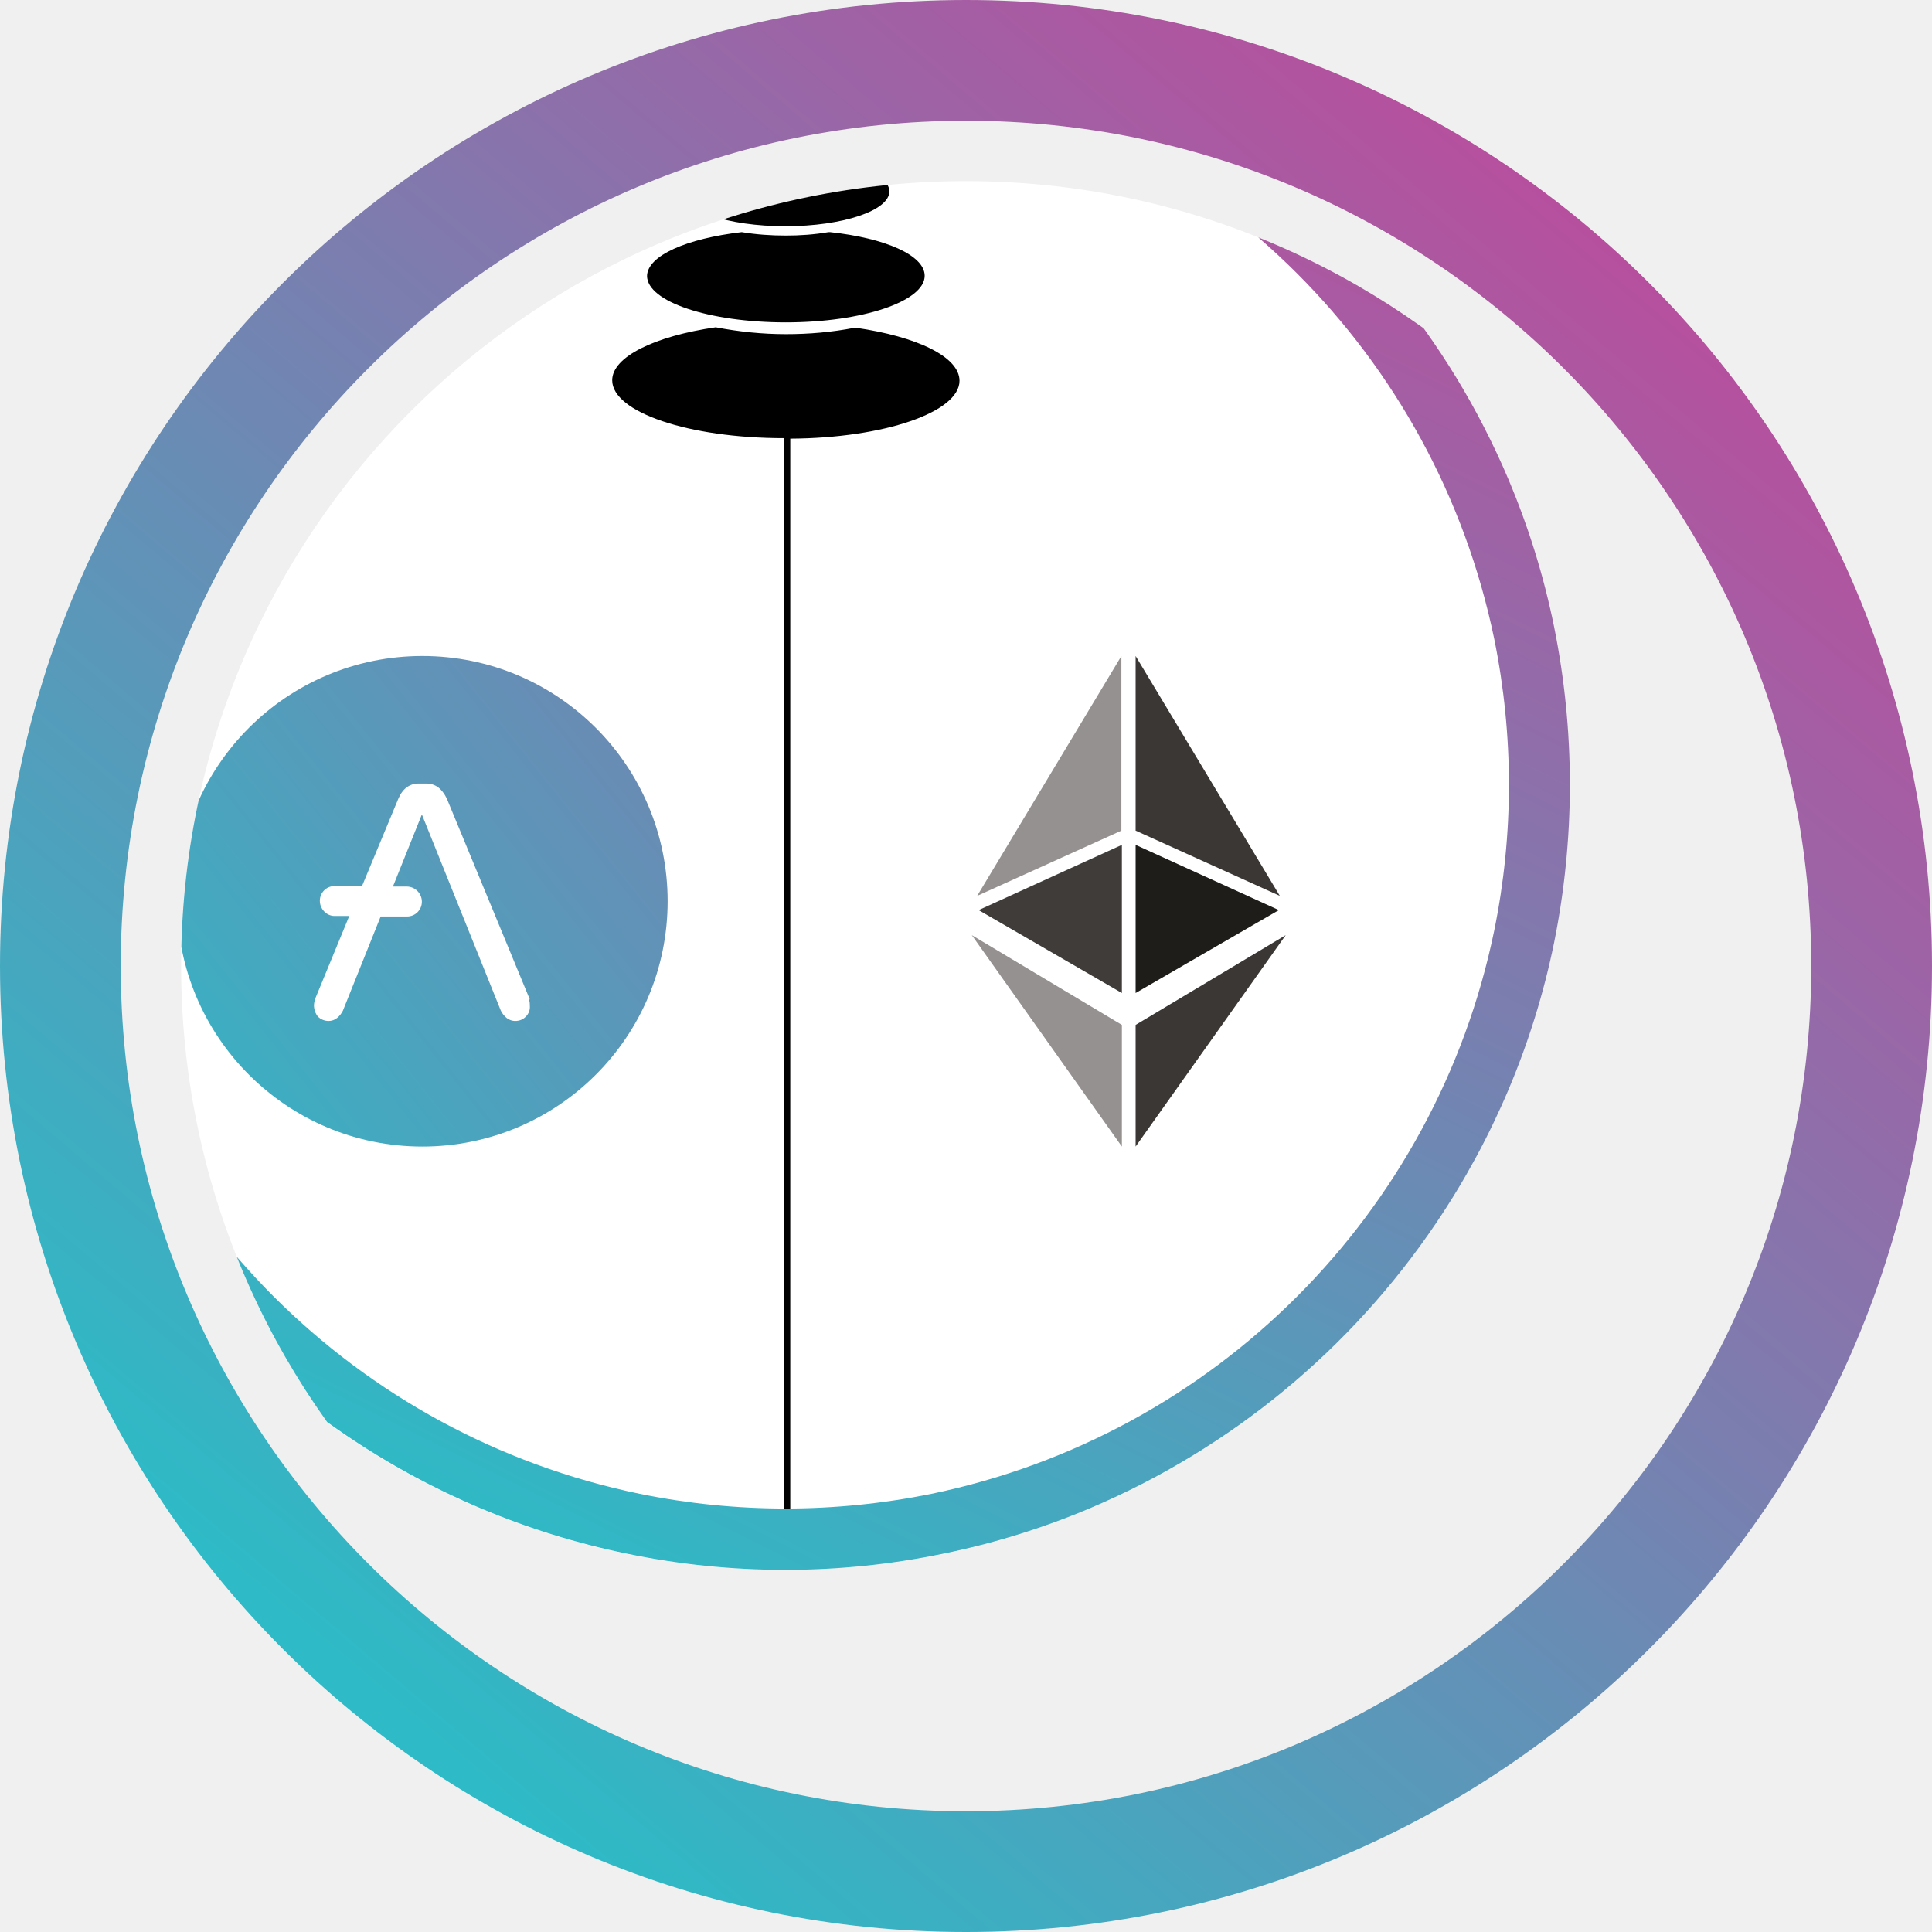
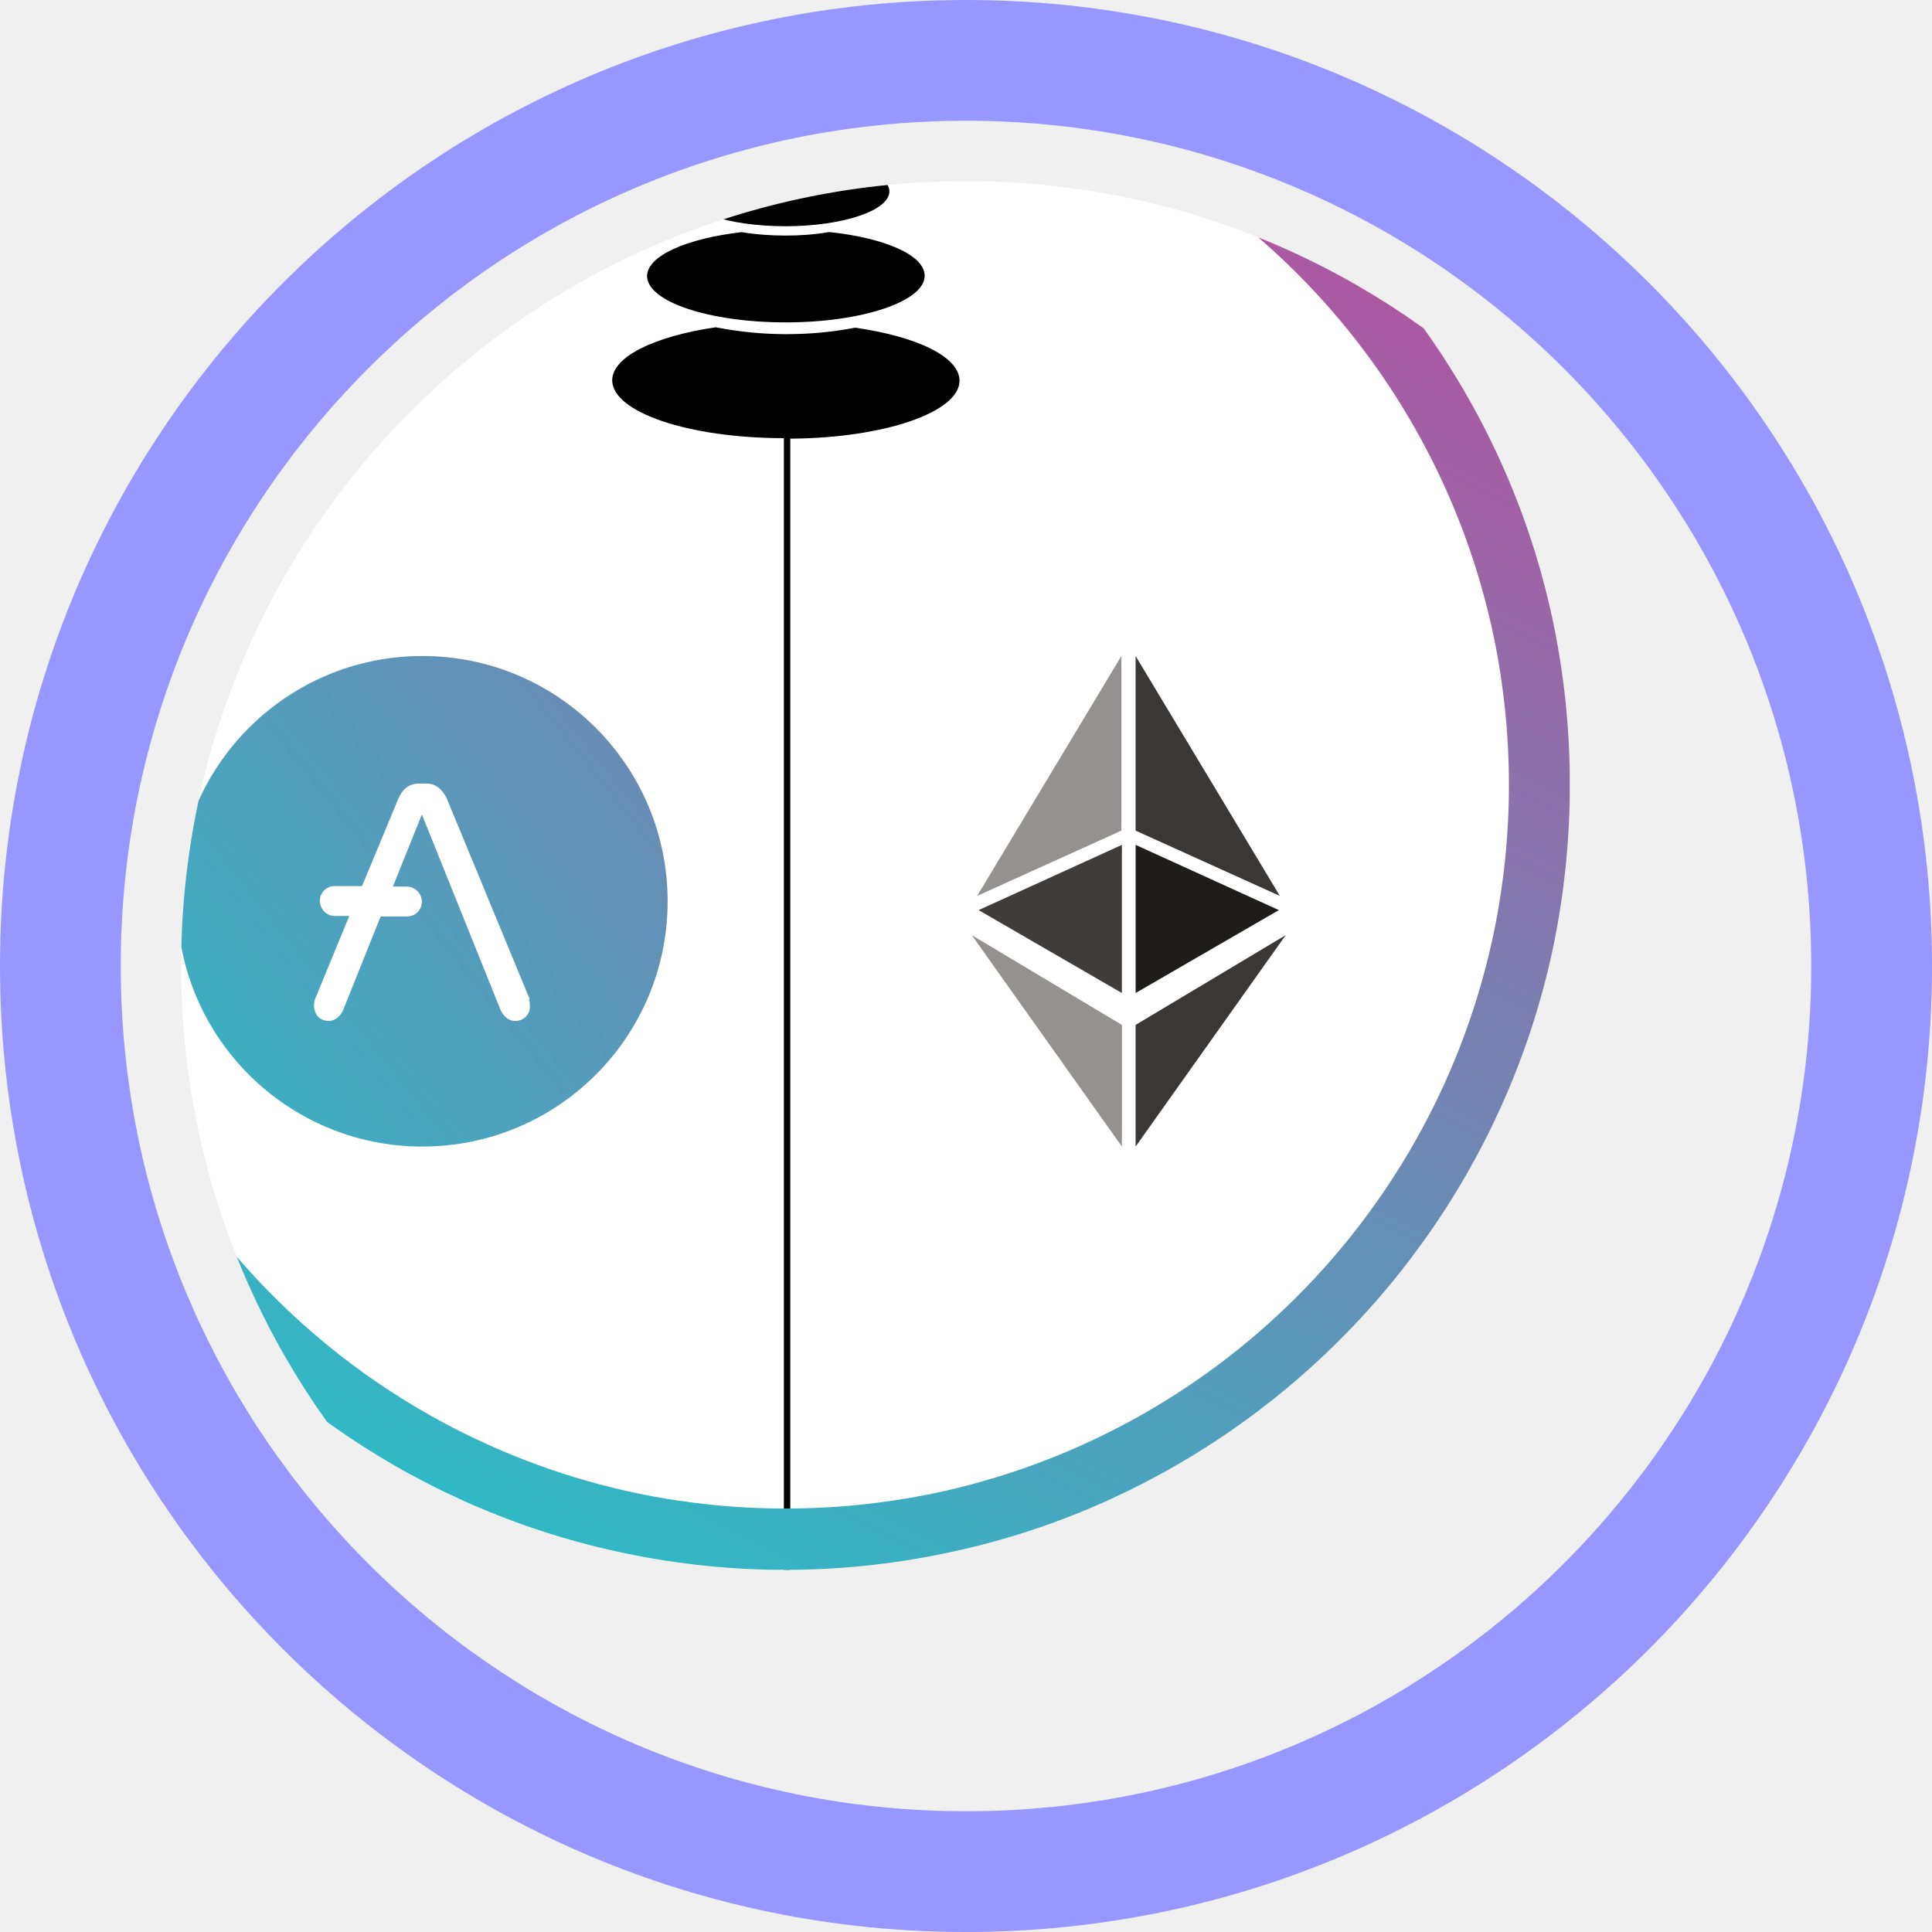
<svg xmlns="http://www.w3.org/2000/svg" width="32" height="32" fill="none" viewBox="0 0 32 32">
-   <circle cx="16" cy="16" r="15" stroke="url(#abpt__paint0_linear_40_91)" stroke-width="2" />
+   <path stroke="#9896FF" stroke-width="2" d="M16 31c8.284 0 15-6.716 15-15S24.284 1 16 1 1 7.716 1 16s6.716 15 15 15Z" />
  <g clip-path="url(#abpt__circleClip)">
    <g style="transform:scale(.8125);transform-origin:50% 50%">
      <g clip-path="url(#abpt__blackpool__clip0_292_80)">
        <path fill="#fff" d="M16 32.002c8.837 0 16-7.163 16-16s-7.163-16-16-16-16 7.164-16 16 7.163 16 16 16" />
        <path fill="#000" d="M15.98 32.002V8.932c-1.94 0-3.5-.53-3.5-1.18 0-.48.87-.9 2.11-1.08.47.09.95.14 1.43.14.47 0 .94-.04 1.4-.13h.03c1.24.18 2.11.59 2.11 1.08 0 .64-1.54 1.17-3.45 1.18v23.07h-.12zm-2.79-26.37c0-.42.81-.77 1.93-.9.3.05.6.07.9.07.29 0 .58-.02.87-.07h.03c1.12.12 1.93.47 1.93.89 0 .52-1.27.95-2.83.95s-2.83-.42-2.83-.95zm.7-1.73c0-.39.95-.71 2.12-.71s2.12.32 2.12.71-.95.71-2.12.71-2.12-.32-2.12-.71m2.09-.78V.002h.12v3.12z" />
        <path fill="url(#abpt__blackpool__paint0_linear_292_80)" d="M16 32.002c-1.08 0-2.16-.11-3.22-.33-2.05-.42-3.99-1.24-5.72-2.41a16.07 16.07 0 0 1-5.8-7.04q-.615-1.455-.93-3c-.43-2.13-.43-4.32 0-6.45.42-2.05 1.24-3.99 2.41-5.72 1.74-2.57 4.18-4.59 7.04-5.8q1.455-.615 3-.93c2.13-.43 4.32-.43 6.45 0 2.05.42 3.99 1.24 5.72 2.41 2.57 1.74 4.59 4.18 5.8 7.04q.615 1.455.93 3c.43 2.13.43 4.32 0 6.45-.42 2.05-1.24 3.99-2.41 5.72a16.07 16.07 0 0 1-7.04 5.8q-1.455.615-3 .93c-1.06.22-2.14.33-3.22.33zm0-30.75q-1.5 0-2.97.3a14.77 14.77 0 0 0-11.47 11.48c-.4 1.96-.4 3.98 0 5.95a14.77 14.77 0 0 0 11.48 11.47c1.96.4 3.98.4 5.95 0a14.77 14.77 0 0 0 11.47-11.48c.4-1.96.4-3.98 0-5.95a14.77 14.77 0 0 0-11.48-11.47q-1.47-.3-2.97-.3z" />
        <path fill="#3B3735" d="m23.15 23.373 3.06-4.31-3.06 1.83zm2.94-5.11-2.94-4.89v3.56z" />
        <path fill="#1F1D19" d="M23.15 17.213v3.03l2.92-1.69-2.92-1.33z" />
        <path fill="#959190" d="m19.92 18.263 2.94-4.89v3.56z" />
        <path fill="#403C3A" d="M22.87 17.213v3.03l-2.92-1.69 2.92-1.33z" />
        <path fill="#959190" d="m22.87 23.373-3.06-4.31 3.06 1.83z" />
        <path fill="url(#abpt__blackpool__paint1_linear_292_80)" d="M8.61 23.373a5 5 0 1 0 0-10 5 5 0 0 0 0 10" />
        <path fill="#fff" d="m10.8 20.373-1.69-4.09c-.1-.21-.24-.31-.42-.31h-.15c-.19 0-.33.1-.42.31l-.74 1.78h-.56a.3.3 0 0 0-.3.3c0 .17.14.31.3.31h.3l-.7 1.7s-.02.08-.02.12c0 .08.03.17.08.23.06.06.14.09.22.09.06 0 .12-.02.17-.06q.075-.06.12-.15l.77-1.92h.54a.3.3 0 0 0 .3-.3.31.31 0 0 0-.3-.31h-.29l.59-1.47 1.61 4q.045.09.12.15a.294.294 0 0 0 .39-.03c.06-.06.09-.14.08-.23 0-.04 0-.08-.02-.12z" />
      </g>
      <defs>
        <linearGradient id="abpt__blackpool__paint0_linear_292_80" x1="24.528" x2="9.523" y1="1.143" y2="31.151" gradientUnits="userSpaceOnUse">
          <stop stop-color="#B6509E" />
          <stop offset="1" stop-color="#2EBAC6" />
        </linearGradient>
        <linearGradient id="abpt__blackpool__paint1_linear_292_80" x1="28.746" x2="3.738" y1="6.483" y2="26.483" gradientUnits="userSpaceOnUse">
          <stop stop-color="#B6509E" />
          <stop offset="1" stop-color="#2EBAC6" />
        </linearGradient>
        <clipPath id="abpt__blackpool__clip0_292_80">
          <path fill="#fff" d="M0 0h32v32H0z" />
        </clipPath>
      </defs>
    </g>
  </g>
  <defs>
-     <linearGradient id="abpt__paint0_linear_40_91" x1="26.976" x2="6.592" y1="4.32" y2="28.352" gradientUnits="userSpaceOnUse">
-       <stop stop-color="#B6509E" />
-       <stop offset="1" stop-color="#2EBAC6" />
-     </linearGradient>
    <clipPath id="abpt__circleClip">
      <circle cx="16" cy="16" r="13" />
    </clipPath>
  </defs>
</svg>
